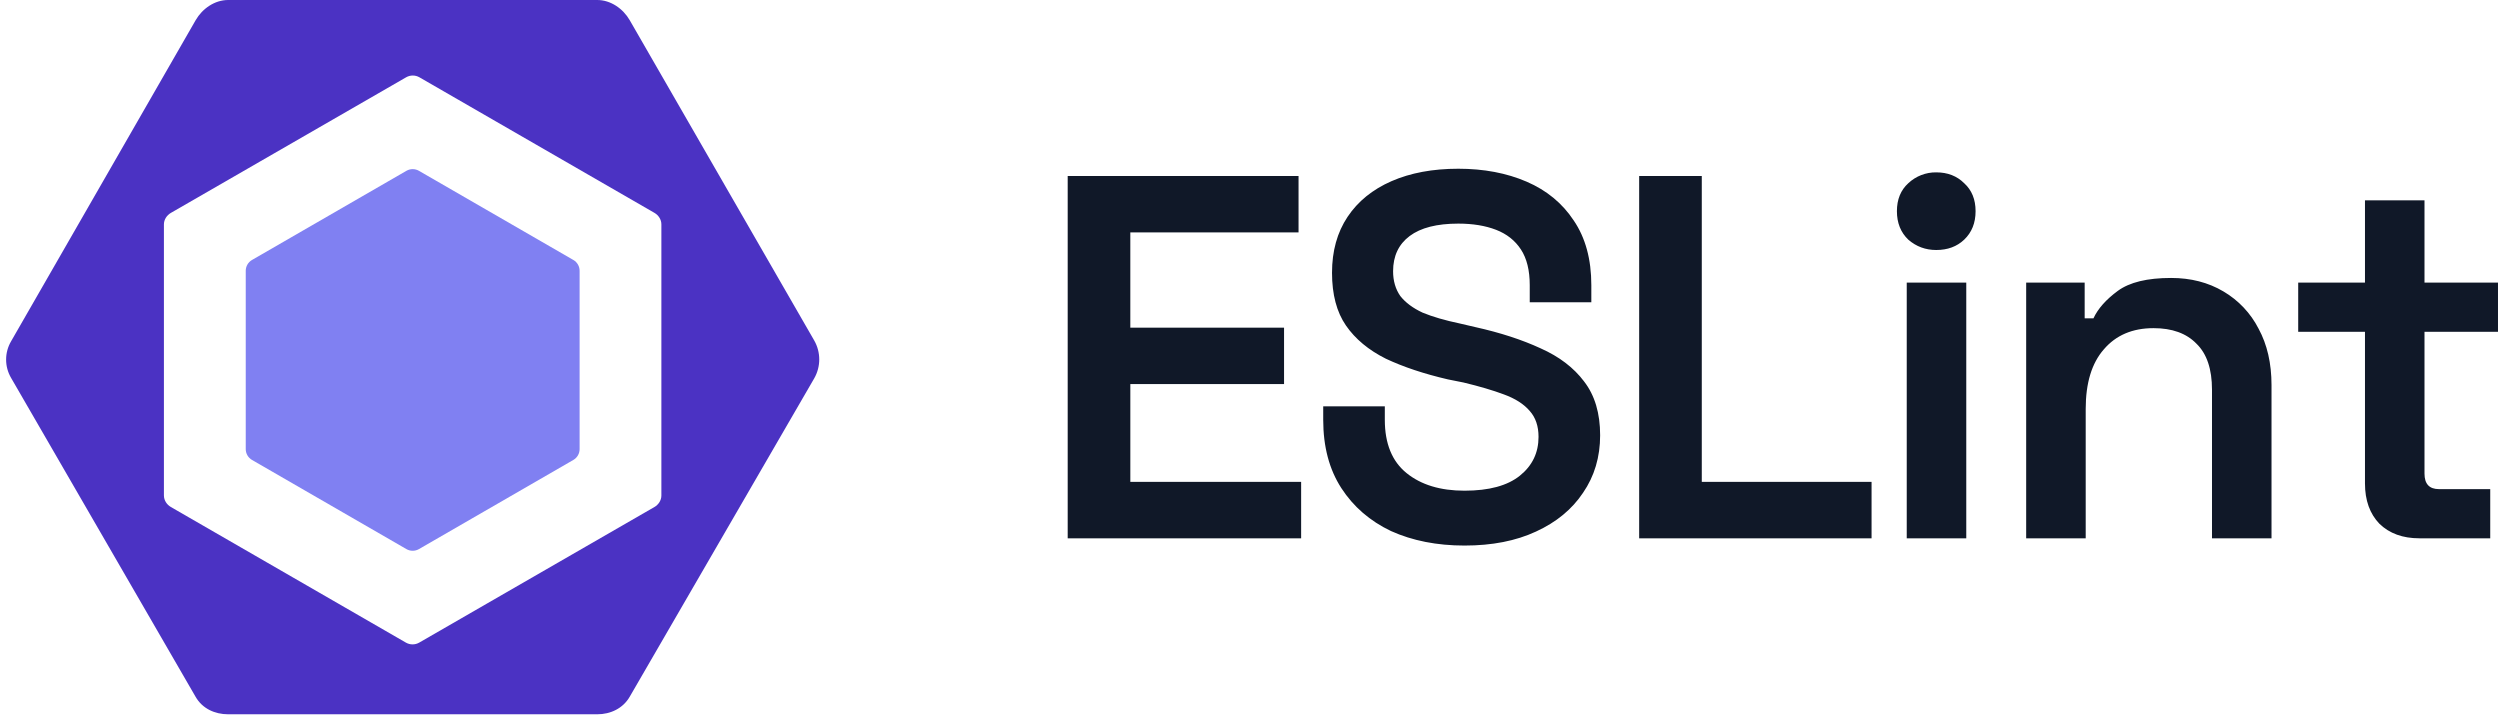
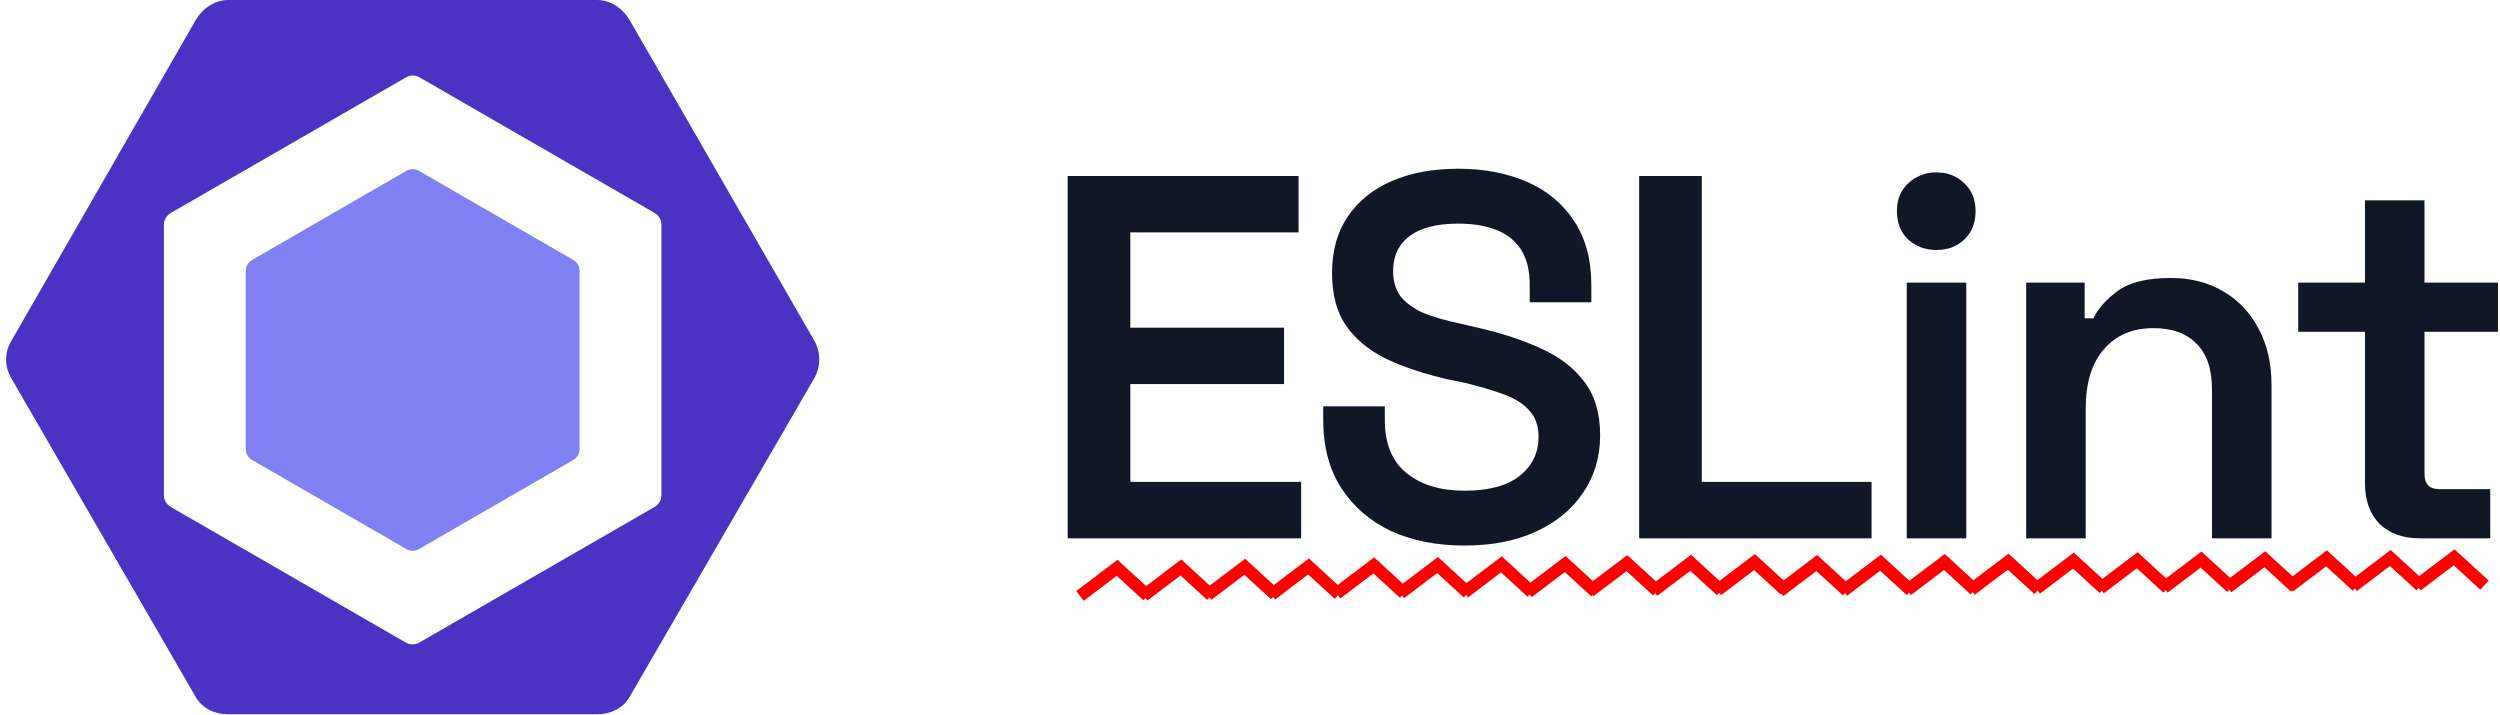
- <svg xmlns="http://www.w3.org/2000/svg" width="203" height="58" fill="none" aria-label="ESLint logo" class="brand-logo">
-   <path fill="#8080F2" d="m46.557 21.11-12.54-7.24a1.014 1.014 0 0 0-1.015 0l-12.54 7.24a1.015 1.015 0 0 0-.508.878v14.48c0 .362.194.697.508.879l12.54 7.24c.314.181.7.181 1.015 0l12.54-7.24c.314-.181.507-.516.507-.879v-14.48c0-.363-.193-.697-.507-.879Z" class="logo-component" />
-   <path fill="#4B32C3" d="M.904 27.705 15.888 1.638C16.432.695 17.438 0 18.526 0h29.967c1.089 0 2.094.695 2.639 1.638l14.983 26.01a3.1 3.1 0 0 1 0 3.074L51.132 56.576c-.545.942-1.55 1.424-2.639 1.424H18.526c-1.088 0-2.094-.467-2.638-1.41L.905 30.694a2.94 2.94 0 0 1 0-2.99Zm12.407 12.534c0 .384.231.738.563.93L32.96 52.18c.332.192.748.192 1.08 0l19.1-11.011c.332-.192.564-.546.564-.93V18.216c0-.383-.229-.738-.56-.93L34.057 6.277a1.084 1.084 0 0 0-1.079 0l-19.102 11.01c-.332.192-.566.547-.566.93V40.24Z" class="logo-component" />
-   <path fill="#101828" d="M86.697 43.71V14.29h18.745v4.581h-13.66v7.733h12.483v4.582H91.783v7.943h13.869v4.581H86.697ZM118.919 44.299c-2.241 0-4.231-.393-5.968-1.177-1.709-.813-3.054-1.976-4.035-3.489-.98-1.513-1.471-3.362-1.471-5.547v-1.093h5.002v1.093c0 1.933.588 3.376 1.765 4.328 1.177.953 2.746 1.43 4.707 1.43 1.99 0 3.489-.407 4.497-1.22 1.009-.812 1.513-1.863 1.513-3.152 0-.868-.238-1.569-.714-2.101-.476-.56-1.177-1.009-2.102-1.345-.896-.336-1.989-.658-3.278-.967l-1.261-.252c-1.933-.448-3.614-1.008-5.043-1.68-1.401-.701-2.48-1.598-3.236-2.69-.757-1.094-1.135-2.523-1.135-4.288 0-1.765.42-3.278 1.261-4.539.84-1.26 2.031-2.227 3.572-2.9 1.541-.672 3.348-1.009 5.422-1.009 2.073 0 3.923.35 5.548 1.051 1.625.7 2.9 1.751 3.824 3.152.953 1.401 1.429 3.153 1.429 5.254v1.387h-5.001v-1.387c0-1.205-.238-2.172-.715-2.9-.476-.729-1.148-1.26-2.017-1.597-.869-.336-1.891-.504-3.068-.504-1.737 0-3.054.336-3.951 1.008-.896.673-1.345 1.625-1.345 2.858 0 .785.196 1.457.589 2.018.42.532 1.022.98 1.807 1.345.812.336 1.821.63 3.026.882l1.261.294c2.017.449 3.782 1.023 5.296 1.723 1.513.673 2.689 1.57 3.53 2.69.869 1.121 1.303 2.578 1.303 4.371 0 1.766-.462 3.32-1.387 4.666-.897 1.345-2.172 2.395-3.825 3.152-1.625.756-3.558 1.135-5.8 1.135ZM133.1 43.71V14.29h5.085v24.839h13.786v4.581H133.1ZM154.827 43.71V22.948h4.834V43.71h-4.834Zm2.396-23.41c-.869 0-1.625-.28-2.269-.84-.617-.589-.925-1.36-.925-2.312 0-.953.308-1.71.925-2.27a3.255 3.255 0 0 1 2.269-.882c.925 0 1.681.294 2.27.882.616.56.924 1.317.924 2.27 0 .953-.308 1.723-.924 2.311-.589.56-1.345.841-2.27.841ZM164.525 43.71V22.948h4.75v2.9h.714c.364-.785 1.023-1.527 1.975-2.228.953-.7 2.396-1.05 4.329-1.05 1.598 0 3.012.364 4.245 1.092a7.435 7.435 0 0 1 2.858 3.026c.701 1.29 1.051 2.816 1.051 4.582v12.44h-4.833V31.648c0-1.681-.421-2.928-1.261-3.74-.813-.841-1.976-1.262-3.489-1.262-1.709 0-3.054.575-4.034 1.724-.981 1.12-1.471 2.732-1.471 4.833V43.71h-4.834ZM196.449 43.71c-1.345 0-2.424-.392-3.236-1.177-.785-.812-1.177-1.905-1.177-3.278V26.941h-5.422v-3.993h5.422v-6.683h4.833v6.683h5.968v3.993h-5.968v11.516c0 .84.393 1.26 1.177 1.26h4.161v3.993h-5.758Z" class="logo-component" />
+ <svg xmlns="http://www.w3.org/2000/svg" viewBox="0 0 203 58" fill="none">
+   <path fill="#8080F2" d="m46.557 21.11-12.54-7.24a1.014 1.014 0 0 0-1.015 0l-12.54 7.24a1.015 1.015 0 0 0-.508.878v14.48c0 .362.194.697.508.879l12.54 7.24c.314.181.7.181 1.015 0l12.54-7.24c.314-.181.507-.516.507-.879v-14.48c0-.363-.193-.697-.507-.879Z" class="logo-component" transform="matrix(1, 0, 0, 1, 0, -7.105427357601002e-15)" />
+   <path fill="#4B32C3" d="M.904 27.705 15.888 1.638C16.432.695 17.438 0 18.526 0h29.967c1.089 0 2.094.695 2.639 1.638l14.983 26.01a3.1 3.1 0 0 1 0 3.074L51.132 56.576c-.545.942-1.55 1.424-2.639 1.424H18.526c-1.088 0-2.094-.467-2.638-1.41L.905 30.694a2.94 2.94 0 0 1 0-2.99Zm12.407 12.534c0 .384.231.738.563.93L32.96 52.18c.332.192.748.192 1.08 0l19.1-11.011c.332-.192.564-.546.564-.93V18.216c0-.383-.229-.738-.56-.93L34.057 6.277a1.084 1.084 0 0 0-1.079 0l-19.102 11.01c-.332.192-.566.547-.566.93V40.24Z" class="logo-component" transform="matrix(1, 0, 0, 1, 0, -7.105427357601002e-15)" />
+   <path fill="#101828" d="M86.697 43.71V14.29h18.745v4.581h-13.66v7.733h12.483v4.582H91.783v7.943h13.869v4.581H86.697ZM118.919 44.299c-2.241 0-4.231-.393-5.968-1.177-1.709-.813-3.054-1.976-4.035-3.489-.98-1.513-1.471-3.362-1.471-5.547v-1.093h5.002v1.093c0 1.933.588 3.376 1.765 4.328 1.177.953 2.746 1.43 4.707 1.43 1.99 0 3.489-.407 4.497-1.22 1.009-.812 1.513-1.863 1.513-3.152 0-.868-.238-1.569-.714-2.101-.476-.56-1.177-1.009-2.102-1.345-.896-.336-1.989-.658-3.278-.967l-1.261-.252c-1.933-.448-3.614-1.008-5.043-1.68-1.401-.701-2.48-1.598-3.236-2.69-.757-1.094-1.135-2.523-1.135-4.288 0-1.765.42-3.278 1.261-4.539.84-1.26 2.031-2.227 3.572-2.9 1.541-.672 3.348-1.009 5.422-1.009 2.073 0 3.923.35 5.548 1.051 1.625.7 2.9 1.751 3.824 3.152.953 1.401 1.429 3.153 1.429 5.254v1.387h-5.001v-1.387c0-1.205-.238-2.172-.715-2.9-.476-.729-1.148-1.26-2.017-1.597-.869-.336-1.891-.504-3.068-.504-1.737 0-3.054.336-3.951 1.008-.896.673-1.345 1.625-1.345 2.858 0 .785.196 1.457.589 2.018.42.532 1.022.98 1.807 1.345.812.336 1.821.63 3.026.882l1.261.294c2.017.449 3.782 1.023 5.296 1.723 1.513.673 2.689 1.57 3.53 2.69.869 1.121 1.303 2.578 1.303 4.371 0 1.766-.462 3.32-1.387 4.666-.897 1.345-2.172 2.395-3.825 3.152-1.625.756-3.558 1.135-5.8 1.135ZM133.1 43.71V14.29h5.085v24.839h13.786v4.581H133.1ZM154.827 43.71V22.948h4.834V43.71h-4.834Zm2.396-23.41c-.869 0-1.625-.28-2.269-.84-.617-.589-.925-1.36-.925-2.312 0-.953.308-1.71.925-2.27a3.255 3.255 0 0 1 2.269-.882c.925 0 1.681.294 2.27.882.616.56.924 1.317.924 2.27 0 .953-.308 1.723-.924 2.311-.589.56-1.345.841-2.27.841ZM164.525 43.71V22.948h4.75v2.9h.714c.364-.785 1.023-1.527 1.975-2.228.953-.7 2.396-1.05 4.329-1.05 1.598 0 3.012.364 4.245 1.092a7.435 7.435 0 0 1 2.858 3.026c.701 1.29 1.051 2.816 1.051 4.582v12.44h-4.833V31.648c0-1.681-.421-2.928-1.261-3.74-.813-.841-1.976-1.262-3.489-1.262-1.709 0-3.054.575-4.034 1.724-.981 1.12-1.471 2.732-1.471 4.833V43.71h-4.834ZM196.449 43.71c-1.345 0-2.424-.392-3.236-1.177-.785-.812-1.177-1.905-1.177-3.278V26.941h-5.422v-3.993h5.422v-6.683h4.833v6.683h5.968v3.993h-5.968v11.516c0 .84.393 1.26 1.177 1.26h4.161v3.993h-5.758Z" class="logo-component" transform="matrix(1, 0, 0, 1, 0, -7.105427357601002e-15)" />
+   <path style="fill: rgba(255, 0, 0, 0); stroke: rgb(255, 0, 0);" d="M 154.868 47.919 L 157.885 45.634 L 160.348 47.894 M 160.047 47.892 L 163.064 45.607 L 165.527 47.866 M 144.504 48.002 L 147.521 45.716 L 149.984 47.976 M 149.683 47.974 L 152.701 45.689 L 155.164 47.949 M 175.708 47.723 L 178.725 45.437 L 181.189 47.697 M 180.888 47.696 L 183.904 45.41 L 186.369 47.67 M 165.345 47.805 L 168.362 45.52 L 170.825 47.78 M 170.524 47.778 L 173.542 45.493 L 176.005 47.752 M 196.261 47.539 L 199.278 45.254 L 201.741 47.513 M 191.078 47.595 L 194.093 45.309 L 196.557 47.569 M 185.898 47.622 L 188.914 45.336 L 191.377 47.596 M 98.058 48.308 L 101.074 46.023 L 103.538 48.282 M 103.237 48.281 L 106.253 45.996 L 108.717 48.255 M 87.694 48.39 L 90.71 46.105 L 93.174 48.364 M 92.873 48.363 L 95.89 46.077 L 98.354 48.337 M 118.898 48.112 L 121.915 45.826 L 124.378 48.086 M 124.078 48.084 L 127.094 45.799 L 129.558 48.059 M 108.535 48.194 L 111.551 45.909 L 114.015 48.168 M 113.714 48.167 L 116.731 45.881 L 119.194 48.141 M 139.451 47.928 L 142.468 45.642 L 144.931 47.902 M 134.267 47.983 L 137.283 45.697 L 139.747 47.957 M 129.087 48.01 L 132.104 45.725 L 134.567 47.985" transform="matrix(1, 0, 0, 1, 0, -7.105427357601002e-15)" />
</svg>
